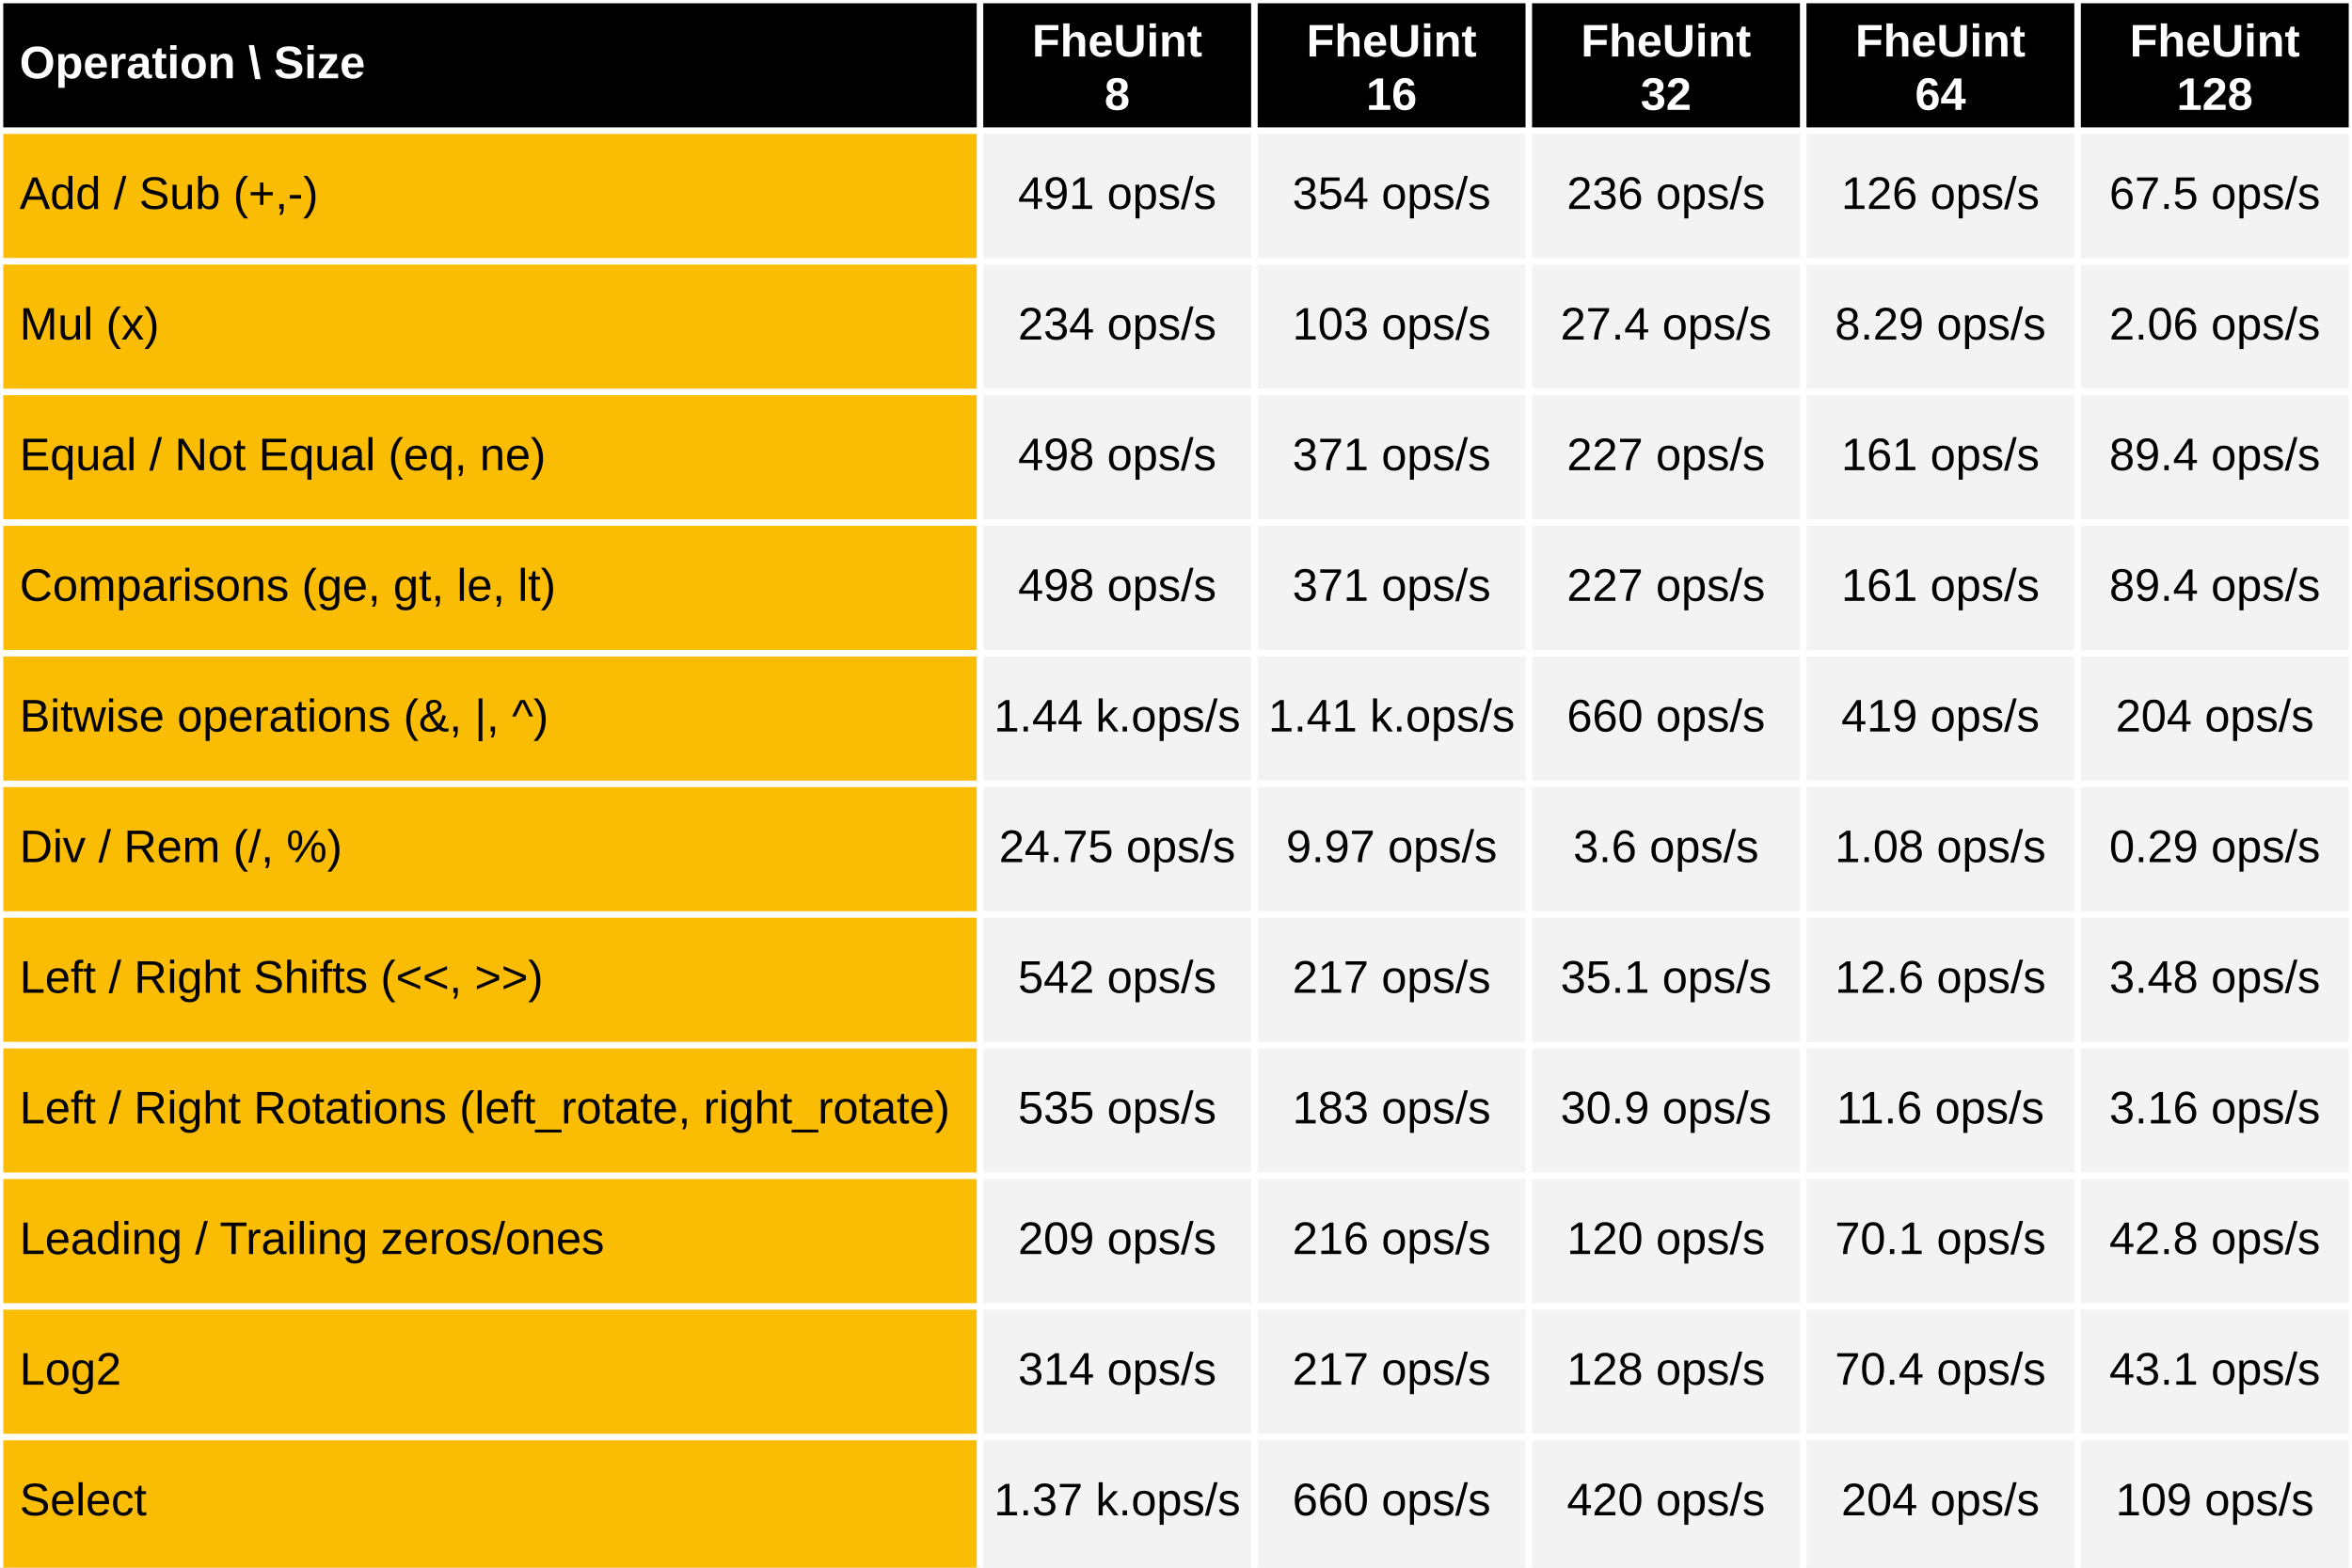
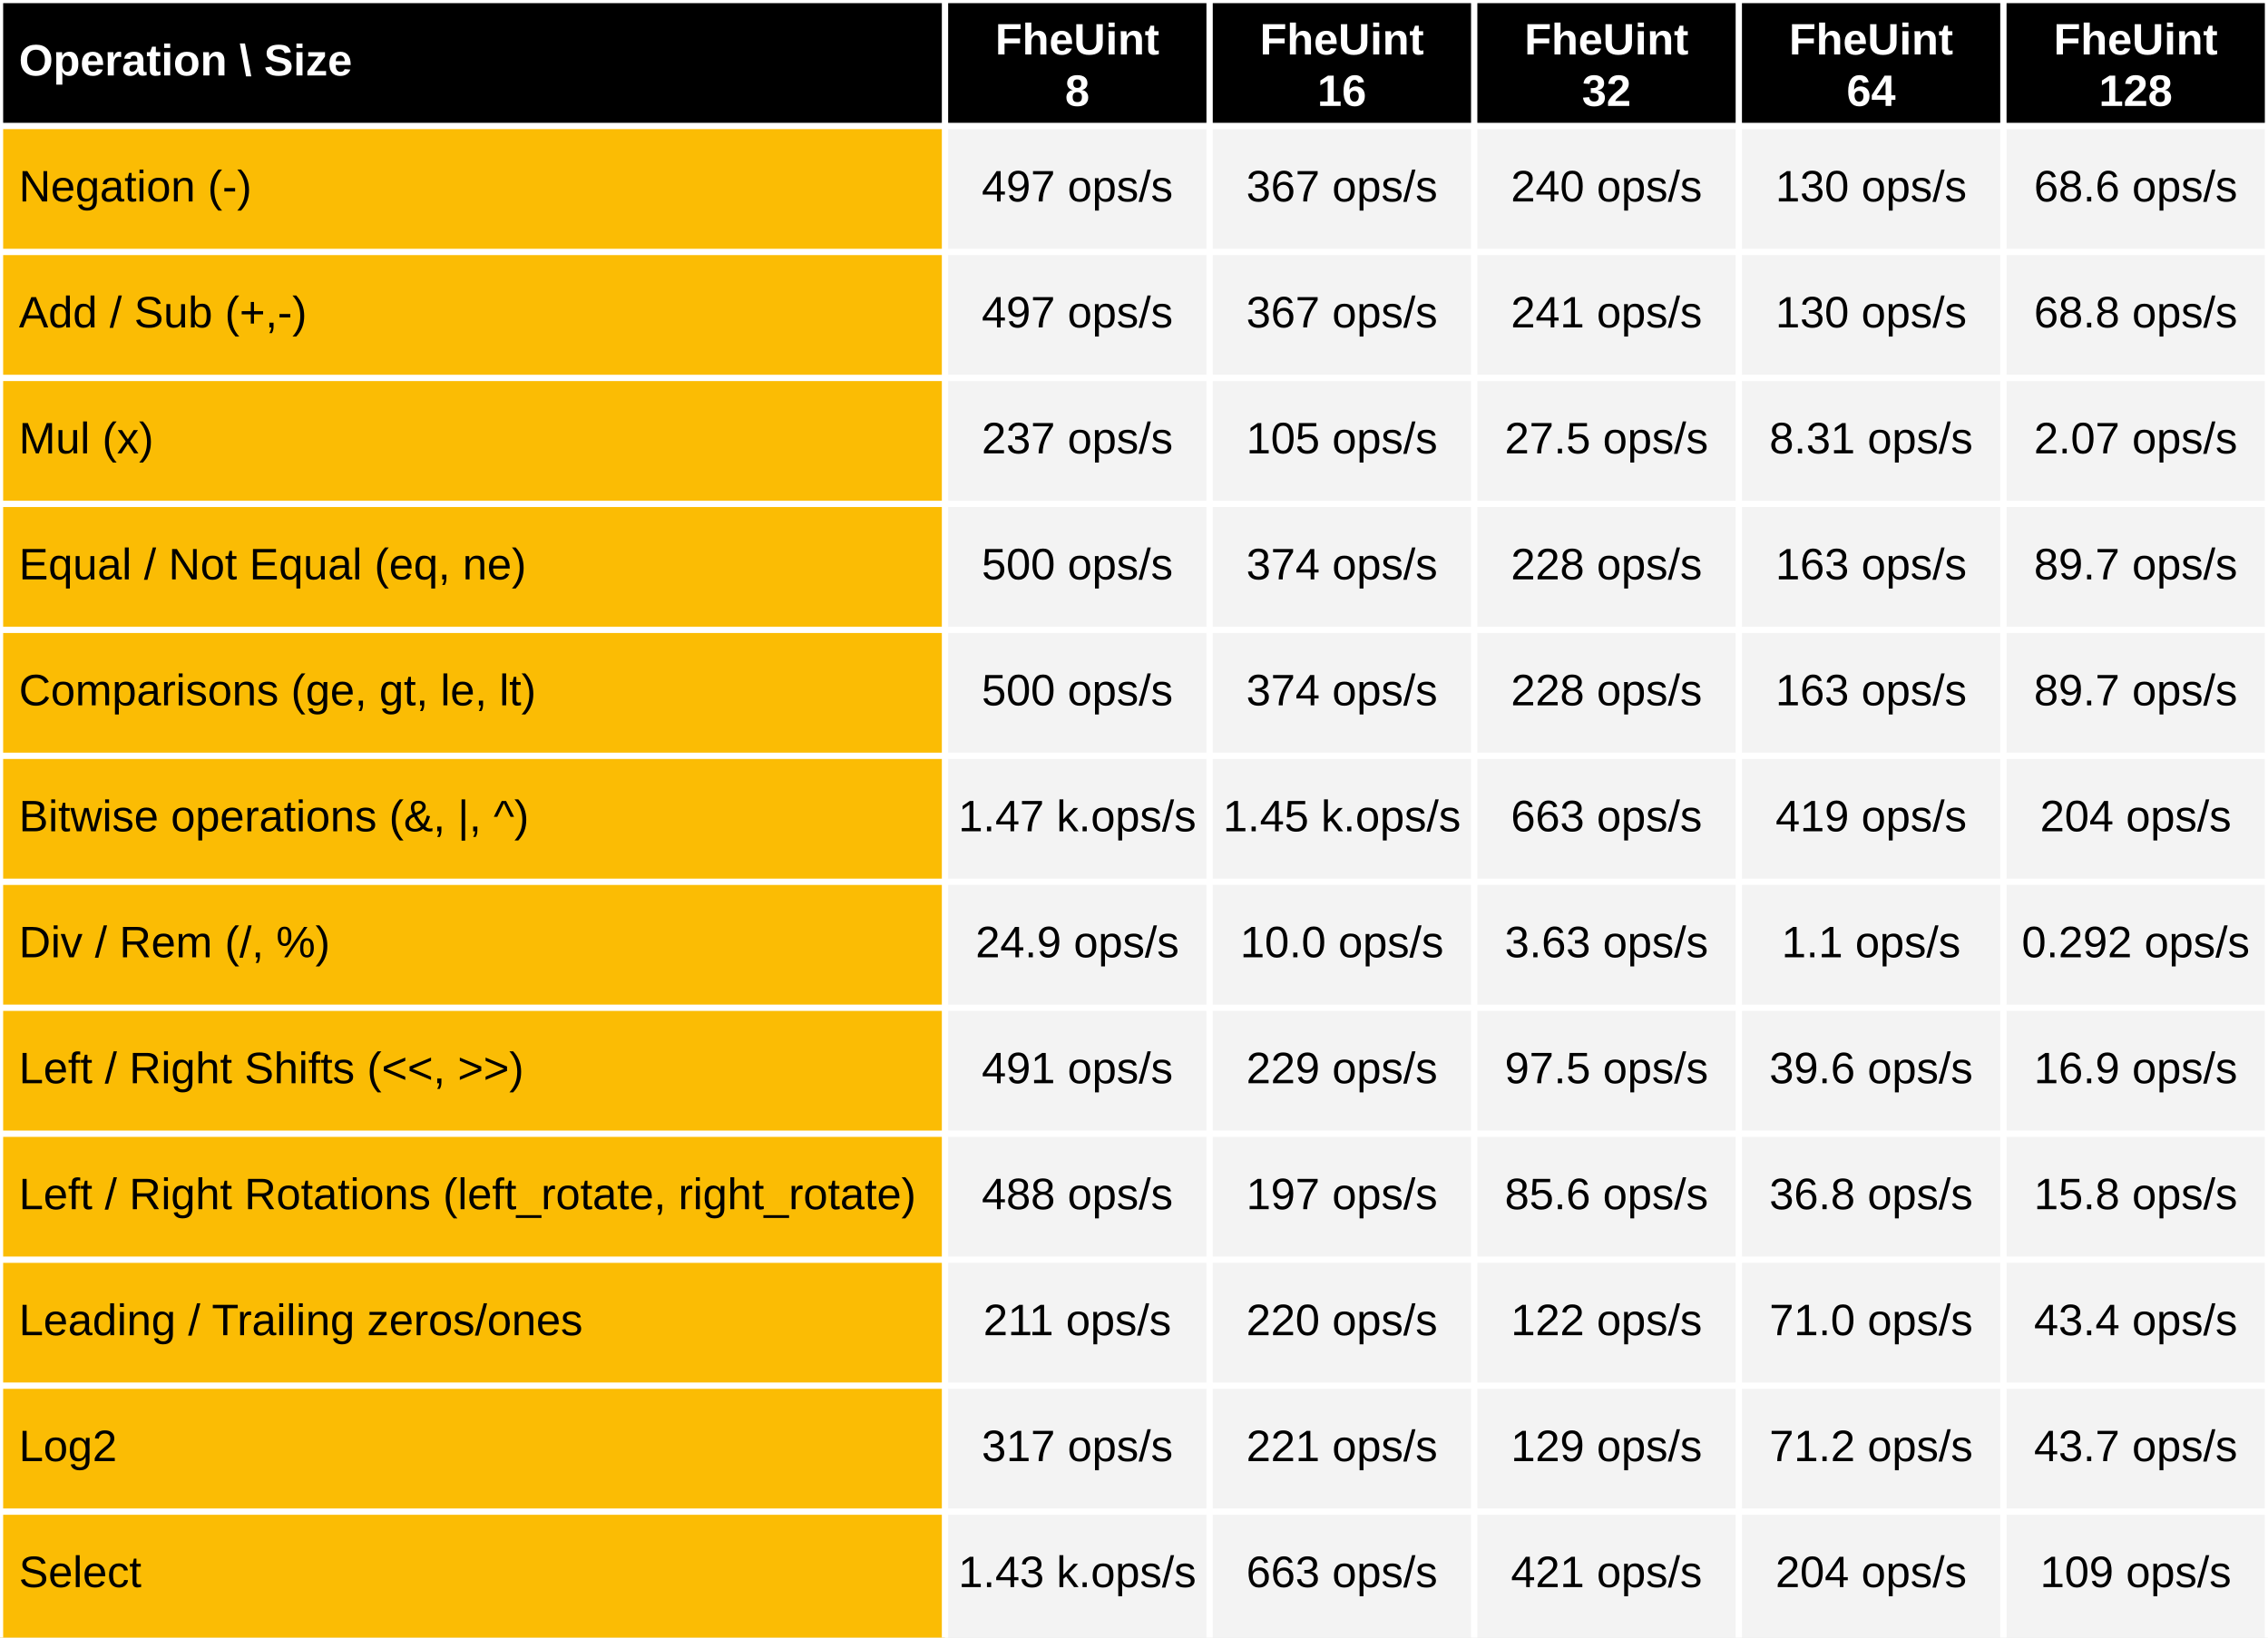
- <svg xmlns="http://www.w3.org/2000/svg" viewBox="0 0 720 480" preserveAspectRatio="meet" width="100%" height="480">
+ <svg xmlns="http://www.w3.org/2000/svg" viewBox="0 0 720 520" preserveAspectRatio="meet" width="100%" height="520">
  <rect x="0" y="0" width="720" height="40" fill="black" />
  <text dominant-baseline="middle" text-anchor="start" font-family="Arial" font-size="14" font-weight="bold" fill="white" x="6" y="20.0">Operation \ Size</text>
  <text dominant-baseline="middle" text-anchor="middle" font-family="Arial" font-size="14" font-weight="bold" fill="white" x="342.0" y="13.333">FheUint</text>
  <text dominant-baseline="middle" text-anchor="middle" font-family="Arial" font-size="14" font-weight="bold" fill="white" x="342.0" y="29.667">8</text>
  <text dominant-baseline="middle" text-anchor="middle" font-family="Arial" font-size="14" font-weight="bold" fill="white" x="426.0" y="13.333">FheUint</text>
  <text dominant-baseline="middle" text-anchor="middle" font-family="Arial" font-size="14" font-weight="bold" fill="white" x="426.0" y="29.667">16</text>
  <text dominant-baseline="middle" text-anchor="middle" font-family="Arial" font-size="14" font-weight="bold" fill="white" x="510.0" y="13.333">FheUint</text>
  <text dominant-baseline="middle" text-anchor="middle" font-family="Arial" font-size="14" font-weight="bold" fill="white" x="510.0" y="29.667">32</text>
  <text dominant-baseline="middle" text-anchor="middle" font-family="Arial" font-size="14" font-weight="bold" fill="white" x="594.0" y="13.333">FheUint</text>
  <text dominant-baseline="middle" text-anchor="middle" font-family="Arial" font-size="14" font-weight="bold" fill="white" x="594.0" y="29.667">64</text>
  <text dominant-baseline="middle" text-anchor="middle" font-family="Arial" font-size="14" font-weight="bold" fill="white" x="678.0" y="13.333">FheUint</text>
  <text dominant-baseline="middle" text-anchor="middle" font-family="Arial" font-size="14" font-weight="bold" fill="white" x="678.0" y="29.667">128</text>
-   <rect x="0" y="40" width="300" height="440" fill="#fbbc04" />
-   <rect x="300" y="40" width="420" height="440" fill="#f3f3f3" />
-   <text dominant-baseline="middle" text-anchor="start" font-family="Arial" font-size="14" font-weight="normal" fill="black" x="6" y="60.0">Add / Sub (+,-)</text>
-   <text dominant-baseline="middle" text-anchor="middle" font-family="Arial" font-size="14" font-weight="normal" fill="black" x="342.0" y="60.0">491 ops/s</text>
-   <text dominant-baseline="middle" text-anchor="middle" font-family="Arial" font-size="14" font-weight="normal" fill="black" x="426.0" y="60.0">354 ops/s</text>
-   <text dominant-baseline="middle" text-anchor="middle" font-family="Arial" font-size="14" font-weight="normal" fill="black" x="510.0" y="60.0">236 ops/s</text>
-   <text dominant-baseline="middle" text-anchor="middle" font-family="Arial" font-size="14" font-weight="normal" fill="black" x="594.0" y="60.0">126 ops/s</text>
-   <text dominant-baseline="middle" text-anchor="middle" font-family="Arial" font-size="14" font-weight="normal" fill="black" x="678.0" y="60.0">67.5 ops/s</text>
-   <text dominant-baseline="middle" text-anchor="start" font-family="Arial" font-size="14" font-weight="normal" fill="black" x="6" y="100.0">Mul (x)</text>
-   <text dominant-baseline="middle" text-anchor="middle" font-family="Arial" font-size="14" font-weight="normal" fill="black" x="342.0" y="100.0">234 ops/s</text>
-   <text dominant-baseline="middle" text-anchor="middle" font-family="Arial" font-size="14" font-weight="normal" fill="black" x="426.0" y="100.0">103 ops/s</text>
-   <text dominant-baseline="middle" text-anchor="middle" font-family="Arial" font-size="14" font-weight="normal" fill="black" x="510.0" y="100.0">27.4 ops/s</text>
-   <text dominant-baseline="middle" text-anchor="middle" font-family="Arial" font-size="14" font-weight="normal" fill="black" x="594.0" y="100.0">8.29 ops/s</text>
-   <text dominant-baseline="middle" text-anchor="middle" font-family="Arial" font-size="14" font-weight="normal" fill="black" x="678.0" y="100.0">2.06 ops/s</text>
-   <text dominant-baseline="middle" text-anchor="start" font-family="Arial" font-size="14" font-weight="normal" fill="black" x="6" y="140.0">Equal / Not Equal (eq, ne)</text>
-   <text dominant-baseline="middle" text-anchor="middle" font-family="Arial" font-size="14" font-weight="normal" fill="black" x="342.0" y="140.0">498 ops/s</text>
-   <text dominant-baseline="middle" text-anchor="middle" font-family="Arial" font-size="14" font-weight="normal" fill="black" x="426.0" y="140.0">371 ops/s</text>
-   <text dominant-baseline="middle" text-anchor="middle" font-family="Arial" font-size="14" font-weight="normal" fill="black" x="510.0" y="140.0">227 ops/s</text>
-   <text dominant-baseline="middle" text-anchor="middle" font-family="Arial" font-size="14" font-weight="normal" fill="black" x="594.0" y="140.0">161 ops/s</text>
-   <text dominant-baseline="middle" text-anchor="middle" font-family="Arial" font-size="14" font-weight="normal" fill="black" x="678.0" y="140.0">89.4 ops/s</text>
-   <text dominant-baseline="middle" text-anchor="start" font-family="Arial" font-size="14" font-weight="normal" fill="black" x="6" y="180.0">Comparisons (ge, gt, le, lt)</text>
-   <text dominant-baseline="middle" text-anchor="middle" font-family="Arial" font-size="14" font-weight="normal" fill="black" x="342.0" y="180.0">498 ops/s</text>
-   <text dominant-baseline="middle" text-anchor="middle" font-family="Arial" font-size="14" font-weight="normal" fill="black" x="426.0" y="180.0">371 ops/s</text>
-   <text dominant-baseline="middle" text-anchor="middle" font-family="Arial" font-size="14" font-weight="normal" fill="black" x="510.0" y="180.0">227 ops/s</text>
-   <text dominant-baseline="middle" text-anchor="middle" font-family="Arial" font-size="14" font-weight="normal" fill="black" x="594.0" y="180.0">161 ops/s</text>
-   <text dominant-baseline="middle" text-anchor="middle" font-family="Arial" font-size="14" font-weight="normal" fill="black" x="678.0" y="180.0">89.4 ops/s</text>
-   <text dominant-baseline="middle" text-anchor="start" font-family="Arial" font-size="14" font-weight="normal" fill="black" x="6" y="220.0">Bitwise operations (&amp;, |, ^)</text>
-   <text dominant-baseline="middle" text-anchor="middle" font-family="Arial" font-size="14" font-weight="normal" fill="black" x="342.0" y="220.0">1.44 k.ops/s</text>
-   <text dominant-baseline="middle" text-anchor="middle" font-family="Arial" font-size="14" font-weight="normal" fill="black" x="426.0" y="220.0">1.41 k.ops/s</text>
-   <text dominant-baseline="middle" text-anchor="middle" font-family="Arial" font-size="14" font-weight="normal" fill="black" x="510.0" y="220.0">660 ops/s</text>
-   <text dominant-baseline="middle" text-anchor="middle" font-family="Arial" font-size="14" font-weight="normal" fill="black" x="594.0" y="220.0">419 ops/s</text>
-   <text dominant-baseline="middle" text-anchor="middle" font-family="Arial" font-size="14" font-weight="normal" fill="black" x="678.0" y="220.0">204 ops/s</text>
-   <text dominant-baseline="middle" text-anchor="start" font-family="Arial" font-size="14" font-weight="normal" fill="black" x="6" y="260.0">Div / Rem  (/, %)</text>
-   <text dominant-baseline="middle" text-anchor="middle" font-family="Arial" font-size="14" font-weight="normal" fill="black" x="342.0" y="260.0">24.75 ops/s</text>
-   <text dominant-baseline="middle" text-anchor="middle" font-family="Arial" font-size="14" font-weight="normal" fill="black" x="426.0" y="260.0">9.97 ops/s</text>
-   <text dominant-baseline="middle" text-anchor="middle" font-family="Arial" font-size="14" font-weight="normal" fill="black" x="510.0" y="260.0">3.6 ops/s</text>
-   <text dominant-baseline="middle" text-anchor="middle" font-family="Arial" font-size="14" font-weight="normal" fill="black" x="594.0" y="260.0">1.08 ops/s</text>
-   <text dominant-baseline="middle" text-anchor="middle" font-family="Arial" font-size="14" font-weight="normal" fill="black" x="678.0" y="260.0">0.29 ops/s</text>
-   <text dominant-baseline="middle" text-anchor="start" font-family="Arial" font-size="14" font-weight="normal" fill="black" x="6" y="300.0">Left / Right Shifts (&lt;&lt;, &gt;&gt;)</text>
-   <text dominant-baseline="middle" text-anchor="middle" font-family="Arial" font-size="14" font-weight="normal" fill="black" x="342.0" y="300.0">542 ops/s</text>
-   <text dominant-baseline="middle" text-anchor="middle" font-family="Arial" font-size="14" font-weight="normal" fill="black" x="426.0" y="300.0">217 ops/s</text>
-   <text dominant-baseline="middle" text-anchor="middle" font-family="Arial" font-size="14" font-weight="normal" fill="black" x="510.0" y="300.0">35.1 ops/s</text>
-   <text dominant-baseline="middle" text-anchor="middle" font-family="Arial" font-size="14" font-weight="normal" fill="black" x="594.0" y="300.0">12.6 ops/s</text>
-   <text dominant-baseline="middle" text-anchor="middle" font-family="Arial" font-size="14" font-weight="normal" fill="black" x="678.0" y="300.0">3.48 ops/s</text>
-   <text dominant-baseline="middle" text-anchor="start" font-family="Arial" font-size="14" font-weight="normal" fill="black" x="6" y="340.0">Left / Right Rotations (left_rotate, right_rotate)</text>
-   <text dominant-baseline="middle" text-anchor="middle" font-family="Arial" font-size="14" font-weight="normal" fill="black" x="342.0" y="340.0">535 ops/s</text>
-   <text dominant-baseline="middle" text-anchor="middle" font-family="Arial" font-size="14" font-weight="normal" fill="black" x="426.0" y="340.0">183 ops/s</text>
-   <text dominant-baseline="middle" text-anchor="middle" font-family="Arial" font-size="14" font-weight="normal" fill="black" x="510.0" y="340.0">30.9 ops/s</text>
-   <text dominant-baseline="middle" text-anchor="middle" font-family="Arial" font-size="14" font-weight="normal" fill="black" x="594.0" y="340.0">11.6 ops/s</text>
-   <text dominant-baseline="middle" text-anchor="middle" font-family="Arial" font-size="14" font-weight="normal" fill="black" x="678.0" y="340.0">3.16 ops/s</text>
-   <text dominant-baseline="middle" text-anchor="start" font-family="Arial" font-size="14" font-weight="normal" fill="black" x="6" y="380.0">Leading / Trailing zeros/ones</text>
-   <text dominant-baseline="middle" text-anchor="middle" font-family="Arial" font-size="14" font-weight="normal" fill="black" x="342.0" y="380.0">209 ops/s</text>
-   <text dominant-baseline="middle" text-anchor="middle" font-family="Arial" font-size="14" font-weight="normal" fill="black" x="426.0" y="380.0">216 ops/s</text>
-   <text dominant-baseline="middle" text-anchor="middle" font-family="Arial" font-size="14" font-weight="normal" fill="black" x="510.0" y="380.0">120 ops/s</text>
-   <text dominant-baseline="middle" text-anchor="middle" font-family="Arial" font-size="14" font-weight="normal" fill="black" x="594.0" y="380.0">70.1 ops/s</text>
-   <text dominant-baseline="middle" text-anchor="middle" font-family="Arial" font-size="14" font-weight="normal" fill="black" x="678.0" y="380.0">42.8 ops/s</text>
-   <text dominant-baseline="middle" text-anchor="start" font-family="Arial" font-size="14" font-weight="normal" fill="black" x="6" y="420.0">Log2</text>
-   <text dominant-baseline="middle" text-anchor="middle" font-family="Arial" font-size="14" font-weight="normal" fill="black" x="342.0" y="420.0">314 ops/s</text>
-   <text dominant-baseline="middle" text-anchor="middle" font-family="Arial" font-size="14" font-weight="normal" fill="black" x="426.0" y="420.0">217 ops/s</text>
-   <text dominant-baseline="middle" text-anchor="middle" font-family="Arial" font-size="14" font-weight="normal" fill="black" x="510.0" y="420.0">128 ops/s</text>
-   <text dominant-baseline="middle" text-anchor="middle" font-family="Arial" font-size="14" font-weight="normal" fill="black" x="594.0" y="420.0">70.4 ops/s</text>
-   <text dominant-baseline="middle" text-anchor="middle" font-family="Arial" font-size="14" font-weight="normal" fill="black" x="678.0" y="420.0">43.1 ops/s</text>
-   <text dominant-baseline="middle" text-anchor="start" font-family="Arial" font-size="14" font-weight="normal" fill="black" x="6" y="460.0">Select</text>
-   <text dominant-baseline="middle" text-anchor="middle" font-family="Arial" font-size="14" font-weight="normal" fill="black" x="342.0" y="460.0">1.37 k.ops/s</text>
-   <text dominant-baseline="middle" text-anchor="middle" font-family="Arial" font-size="14" font-weight="normal" fill="black" x="426.0" y="460.0">660 ops/s</text>
-   <text dominant-baseline="middle" text-anchor="middle" font-family="Arial" font-size="14" font-weight="normal" fill="black" x="510.0" y="460.0">420 ops/s</text>
-   <text dominant-baseline="middle" text-anchor="middle" font-family="Arial" font-size="14" font-weight="normal" fill="black" x="594.0" y="460.0">204 ops/s</text>
-   <text dominant-baseline="middle" text-anchor="middle" font-family="Arial" font-size="14" font-weight="normal" fill="black" x="678.0" y="460.0">109 ops/s</text>
+   <rect x="0" y="40" width="300" height="480" fill="#fbbc04" />
+   <rect x="300" y="40" width="420" height="480" fill="#f3f3f3" />
+   <text dominant-baseline="middle" text-anchor="start" font-family="Arial" font-size="14" font-weight="normal" fill="black" x="6" y="60.0">Negation (-)</text>
+   <text dominant-baseline="middle" text-anchor="middle" font-family="Arial" font-size="14" font-weight="normal" fill="black" x="342.0" y="60.0">497 ops/s</text>
+   <text dominant-baseline="middle" text-anchor="middle" font-family="Arial" font-size="14" font-weight="normal" fill="black" x="426.0" y="60.0">367 ops/s</text>
+   <text dominant-baseline="middle" text-anchor="middle" font-family="Arial" font-size="14" font-weight="normal" fill="black" x="510.0" y="60.0">240 ops/s</text>
+   <text dominant-baseline="middle" text-anchor="middle" font-family="Arial" font-size="14" font-weight="normal" fill="black" x="594.0" y="60.0">130 ops/s</text>
+   <text dominant-baseline="middle" text-anchor="middle" font-family="Arial" font-size="14" font-weight="normal" fill="black" x="678.0" y="60.0">68.6 ops/s</text>
+   <text dominant-baseline="middle" text-anchor="start" font-family="Arial" font-size="14" font-weight="normal" fill="black" x="6" y="100.0">Add / Sub (+,-)</text>
+   <text dominant-baseline="middle" text-anchor="middle" font-family="Arial" font-size="14" font-weight="normal" fill="black" x="342.0" y="100.0">497 ops/s</text>
+   <text dominant-baseline="middle" text-anchor="middle" font-family="Arial" font-size="14" font-weight="normal" fill="black" x="426.0" y="100.0">367 ops/s</text>
+   <text dominant-baseline="middle" text-anchor="middle" font-family="Arial" font-size="14" font-weight="normal" fill="black" x="510.0" y="100.0">241 ops/s</text>
+   <text dominant-baseline="middle" text-anchor="middle" font-family="Arial" font-size="14" font-weight="normal" fill="black" x="594.0" y="100.0">130 ops/s</text>
+   <text dominant-baseline="middle" text-anchor="middle" font-family="Arial" font-size="14" font-weight="normal" fill="black" x="678.0" y="100.0">68.8 ops/s</text>
+   <text dominant-baseline="middle" text-anchor="start" font-family="Arial" font-size="14" font-weight="normal" fill="black" x="6" y="140.0">Mul (x)</text>
+   <text dominant-baseline="middle" text-anchor="middle" font-family="Arial" font-size="14" font-weight="normal" fill="black" x="342.0" y="140.0">237 ops/s</text>
+   <text dominant-baseline="middle" text-anchor="middle" font-family="Arial" font-size="14" font-weight="normal" fill="black" x="426.0" y="140.0">105 ops/s</text>
+   <text dominant-baseline="middle" text-anchor="middle" font-family="Arial" font-size="14" font-weight="normal" fill="black" x="510.0" y="140.0">27.5 ops/s</text>
+   <text dominant-baseline="middle" text-anchor="middle" font-family="Arial" font-size="14" font-weight="normal" fill="black" x="594.0" y="140.0">8.31 ops/s</text>
+   <text dominant-baseline="middle" text-anchor="middle" font-family="Arial" font-size="14" font-weight="normal" fill="black" x="678.0" y="140.0">2.07 ops/s</text>
+   <text dominant-baseline="middle" text-anchor="start" font-family="Arial" font-size="14" font-weight="normal" fill="black" x="6" y="180.0">Equal / Not Equal (eq, ne)</text>
+   <text dominant-baseline="middle" text-anchor="middle" font-family="Arial" font-size="14" font-weight="normal" fill="black" x="342.0" y="180.0">500 ops/s</text>
+   <text dominant-baseline="middle" text-anchor="middle" font-family="Arial" font-size="14" font-weight="normal" fill="black" x="426.0" y="180.0">374 ops/s</text>
+   <text dominant-baseline="middle" text-anchor="middle" font-family="Arial" font-size="14" font-weight="normal" fill="black" x="510.0" y="180.0">228 ops/s</text>
+   <text dominant-baseline="middle" text-anchor="middle" font-family="Arial" font-size="14" font-weight="normal" fill="black" x="594.0" y="180.0">163 ops/s</text>
+   <text dominant-baseline="middle" text-anchor="middle" font-family="Arial" font-size="14" font-weight="normal" fill="black" x="678.0" y="180.0">89.7 ops/s</text>
+   <text dominant-baseline="middle" text-anchor="start" font-family="Arial" font-size="14" font-weight="normal" fill="black" x="6" y="220.0">Comparisons (ge, gt, le, lt)</text>
+   <text dominant-baseline="middle" text-anchor="middle" font-family="Arial" font-size="14" font-weight="normal" fill="black" x="342.0" y="220.0">500 ops/s</text>
+   <text dominant-baseline="middle" text-anchor="middle" font-family="Arial" font-size="14" font-weight="normal" fill="black" x="426.0" y="220.0">374 ops/s</text>
+   <text dominant-baseline="middle" text-anchor="middle" font-family="Arial" font-size="14" font-weight="normal" fill="black" x="510.0" y="220.0">228 ops/s</text>
+   <text dominant-baseline="middle" text-anchor="middle" font-family="Arial" font-size="14" font-weight="normal" fill="black" x="594.0" y="220.0">163 ops/s</text>
+   <text dominant-baseline="middle" text-anchor="middle" font-family="Arial" font-size="14" font-weight="normal" fill="black" x="678.0" y="220.0">89.7 ops/s</text>
+   <text dominant-baseline="middle" text-anchor="start" font-family="Arial" font-size="14" font-weight="normal" fill="black" x="6" y="260.0">Bitwise operations (&amp;, |, ^)</text>
+   <text dominant-baseline="middle" text-anchor="middle" font-family="Arial" font-size="14" font-weight="normal" fill="black" x="342.0" y="260.0">1.47 k.ops/s</text>
+   <text dominant-baseline="middle" text-anchor="middle" font-family="Arial" font-size="14" font-weight="normal" fill="black" x="426.0" y="260.0">1.45 k.ops/s</text>
+   <text dominant-baseline="middle" text-anchor="middle" font-family="Arial" font-size="14" font-weight="normal" fill="black" x="510.0" y="260.0">663 ops/s</text>
+   <text dominant-baseline="middle" text-anchor="middle" font-family="Arial" font-size="14" font-weight="normal" fill="black" x="594.0" y="260.0">419 ops/s</text>
+   <text dominant-baseline="middle" text-anchor="middle" font-family="Arial" font-size="14" font-weight="normal" fill="black" x="678.0" y="260.0">204 ops/s</text>
+   <text dominant-baseline="middle" text-anchor="start" font-family="Arial" font-size="14" font-weight="normal" fill="black" x="6" y="300.0">Div / Rem  (/, %)</text>
+   <text dominant-baseline="middle" text-anchor="middle" font-family="Arial" font-size="14" font-weight="normal" fill="black" x="342.0" y="300.0">24.9 ops/s</text>
+   <text dominant-baseline="middle" text-anchor="middle" font-family="Arial" font-size="14" font-weight="normal" fill="black" x="426.0" y="300.0">10.0 ops/s</text>
+   <text dominant-baseline="middle" text-anchor="middle" font-family="Arial" font-size="14" font-weight="normal" fill="black" x="510.0" y="300.0">3.63 ops/s</text>
+   <text dominant-baseline="middle" text-anchor="middle" font-family="Arial" font-size="14" font-weight="normal" fill="black" x="594.0" y="300.0">1.1 ops/s</text>
+   <text dominant-baseline="middle" text-anchor="middle" font-family="Arial" font-size="14" font-weight="normal" fill="black" x="678.0" y="300.0">0.292 ops/s</text>
+   <text dominant-baseline="middle" text-anchor="start" font-family="Arial" font-size="14" font-weight="normal" fill="black" x="6" y="340.0">Left / Right Shifts (&lt;&lt;, &gt;&gt;)</text>
+   <text dominant-baseline="middle" text-anchor="middle" font-family="Arial" font-size="14" font-weight="normal" fill="black" x="342.0" y="340.0">491 ops/s</text>
+   <text dominant-baseline="middle" text-anchor="middle" font-family="Arial" font-size="14" font-weight="normal" fill="black" x="426.0" y="340.0">229 ops/s</text>
+   <text dominant-baseline="middle" text-anchor="middle" font-family="Arial" font-size="14" font-weight="normal" fill="black" x="510.0" y="340.0">97.5 ops/s</text>
+   <text dominant-baseline="middle" text-anchor="middle" font-family="Arial" font-size="14" font-weight="normal" fill="black" x="594.0" y="340.0">39.6 ops/s</text>
+   <text dominant-baseline="middle" text-anchor="middle" font-family="Arial" font-size="14" font-weight="normal" fill="black" x="678.0" y="340.0">16.9 ops/s</text>
+   <text dominant-baseline="middle" text-anchor="start" font-family="Arial" font-size="14" font-weight="normal" fill="black" x="6" y="380.0">Left / Right Rotations (left_rotate, right_rotate)</text>
+   <text dominant-baseline="middle" text-anchor="middle" font-family="Arial" font-size="14" font-weight="normal" fill="black" x="342.0" y="380.0">488 ops/s</text>
+   <text dominant-baseline="middle" text-anchor="middle" font-family="Arial" font-size="14" font-weight="normal" fill="black" x="426.0" y="380.0">197 ops/s</text>
+   <text dominant-baseline="middle" text-anchor="middle" font-family="Arial" font-size="14" font-weight="normal" fill="black" x="510.0" y="380.0">85.6 ops/s</text>
+   <text dominant-baseline="middle" text-anchor="middle" font-family="Arial" font-size="14" font-weight="normal" fill="black" x="594.0" y="380.0">36.8 ops/s</text>
+   <text dominant-baseline="middle" text-anchor="middle" font-family="Arial" font-size="14" font-weight="normal" fill="black" x="678.0" y="380.0">15.8 ops/s</text>
+   <text dominant-baseline="middle" text-anchor="start" font-family="Arial" font-size="14" font-weight="normal" fill="black" x="6" y="420.0">Leading / Trailing zeros/ones</text>
+   <text dominant-baseline="middle" text-anchor="middle" font-family="Arial" font-size="14" font-weight="normal" fill="black" x="342.0" y="420.0">211 ops/s</text>
+   <text dominant-baseline="middle" text-anchor="middle" font-family="Arial" font-size="14" font-weight="normal" fill="black" x="426.0" y="420.0">220 ops/s</text>
+   <text dominant-baseline="middle" text-anchor="middle" font-family="Arial" font-size="14" font-weight="normal" fill="black" x="510.0" y="420.0">122 ops/s</text>
+   <text dominant-baseline="middle" text-anchor="middle" font-family="Arial" font-size="14" font-weight="normal" fill="black" x="594.0" y="420.0">71.0 ops/s</text>
+   <text dominant-baseline="middle" text-anchor="middle" font-family="Arial" font-size="14" font-weight="normal" fill="black" x="678.0" y="420.0">43.4 ops/s</text>
+   <text dominant-baseline="middle" text-anchor="start" font-family="Arial" font-size="14" font-weight="normal" fill="black" x="6" y="460.0">Log2</text>
+   <text dominant-baseline="middle" text-anchor="middle" font-family="Arial" font-size="14" font-weight="normal" fill="black" x="342.0" y="460.0">317 ops/s</text>
+   <text dominant-baseline="middle" text-anchor="middle" font-family="Arial" font-size="14" font-weight="normal" fill="black" x="426.0" y="460.0">221 ops/s</text>
+   <text dominant-baseline="middle" text-anchor="middle" font-family="Arial" font-size="14" font-weight="normal" fill="black" x="510.0" y="460.0">129 ops/s</text>
+   <text dominant-baseline="middle" text-anchor="middle" font-family="Arial" font-size="14" font-weight="normal" fill="black" x="594.0" y="460.0">71.2 ops/s</text>
+   <text dominant-baseline="middle" text-anchor="middle" font-family="Arial" font-size="14" font-weight="normal" fill="black" x="678.0" y="460.0">43.7 ops/s</text>
+   <text dominant-baseline="middle" text-anchor="start" font-family="Arial" font-size="14" font-weight="normal" fill="black" x="6" y="500.0">Select</text>
+   <text dominant-baseline="middle" text-anchor="middle" font-family="Arial" font-size="14" font-weight="normal" fill="black" x="342.0" y="500.0">1.43 k.ops/s</text>
+   <text dominant-baseline="middle" text-anchor="middle" font-family="Arial" font-size="14" font-weight="normal" fill="black" x="426.0" y="500.0">663 ops/s</text>
+   <text dominant-baseline="middle" text-anchor="middle" font-family="Arial" font-size="14" font-weight="normal" fill="black" x="510.0" y="500.0">421 ops/s</text>
+   <text dominant-baseline="middle" text-anchor="middle" font-family="Arial" font-size="14" font-weight="normal" fill="black" x="594.0" y="500.0">204 ops/s</text>
+   <text dominant-baseline="middle" text-anchor="middle" font-family="Arial" font-size="14" font-weight="normal" fill="black" x="678.0" y="500.0">109 ops/s</text>
  <line stroke="white" stroke-width="2" x1="0" y1="0" x2="720" y2="0" />
  <line stroke="white" stroke-width="2" x1="0" y1="40" x2="720" y2="40" />
  <line stroke="white" stroke-width="2" x1="0" y1="80" x2="720" y2="80" />
  <line stroke="white" stroke-width="2" x1="0" y1="120" x2="720" y2="120" />
  <line stroke="white" stroke-width="2" x1="0" y1="160" x2="720" y2="160" />
  <line stroke="white" stroke-width="2" x1="0" y1="200" x2="720" y2="200" />
  <line stroke="white" stroke-width="2" x1="0" y1="240" x2="720" y2="240" />
  <line stroke="white" stroke-width="2" x1="0" y1="280" x2="720" y2="280" />
  <line stroke="white" stroke-width="2" x1="0" y1="320" x2="720" y2="320" />
  <line stroke="white" stroke-width="2" x1="0" y1="360" x2="720" y2="360" />
  <line stroke="white" stroke-width="2" x1="0" y1="400" x2="720" y2="400" />
  <line stroke="white" stroke-width="2" x1="0" y1="440" x2="720" y2="440" />
-   <line stroke="white" stroke-width="2" x1="0" y1="0" x2="0" y2="480" />
-   <line stroke="white" stroke-width="2" x1="300.0" y1="0" x2="300.0" y2="480" />
-   <line stroke="white" stroke-width="2" x1="384.0" y1="0" x2="384.0" y2="480" />
-   <line stroke="white" stroke-width="2" x1="468.0" y1="0" x2="468.0" y2="480" />
-   <line stroke="white" stroke-width="2" x1="552.0" y1="0" x2="552.0" y2="480" />
-   <line stroke="white" stroke-width="2" x1="636.0" y1="0" x2="636.0" y2="480" />
-   <line stroke="white" stroke-width="2" x1="720.0" y1="0" x2="720.0" y2="480" />
+   <line stroke="white" stroke-width="2" x1="0" y1="480" x2="720" y2="480" />
+   <line stroke="white" stroke-width="2" x1="0" y1="0" x2="0" y2="520" />
+   <line stroke="white" stroke-width="2" x1="300.0" y1="0" x2="300.0" y2="520" />
+   <line stroke="white" stroke-width="2" x1="384.0" y1="0" x2="384.0" y2="520" />
+   <line stroke="white" stroke-width="2" x1="468.0" y1="0" x2="468.0" y2="520" />
+   <line stroke="white" stroke-width="2" x1="552.0" y1="0" x2="552.0" y2="520" />
+   <line stroke="white" stroke-width="2" x1="636.0" y1="0" x2="636.0" y2="520" />
+   <line stroke="white" stroke-width="2" x1="720.0" y1="0" x2="720.0" y2="520" />
</svg>
